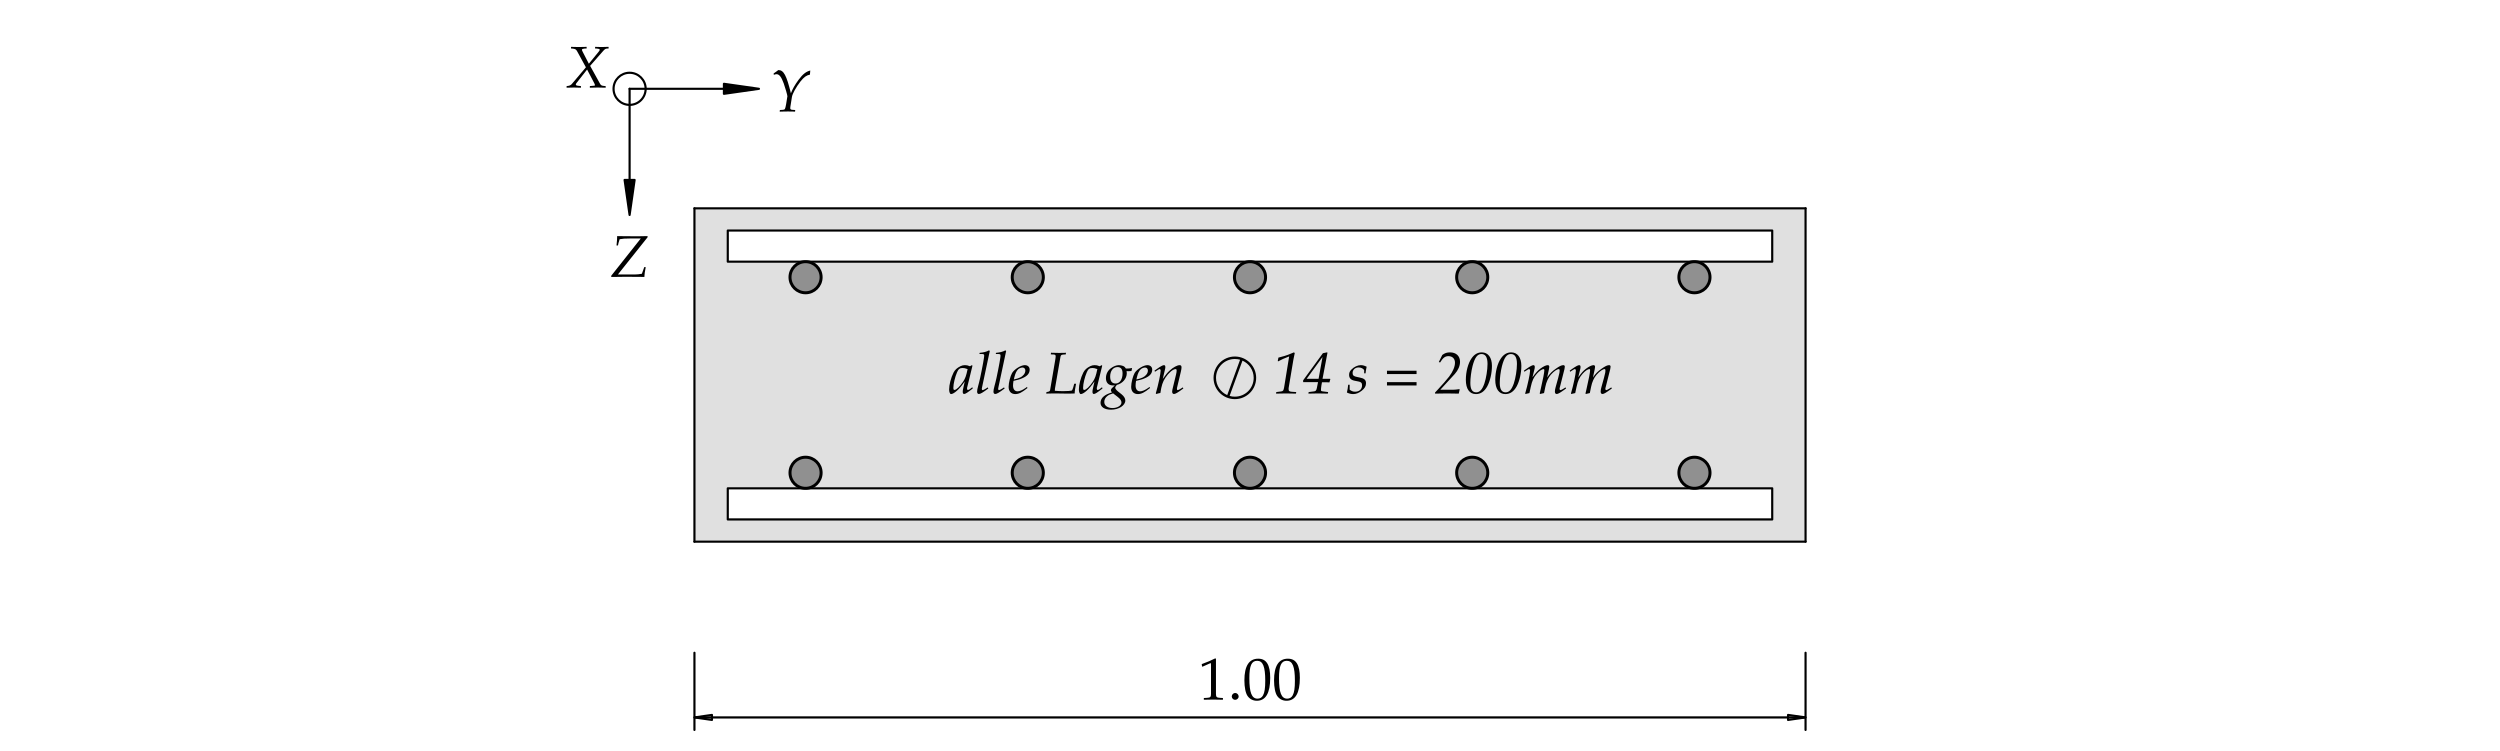
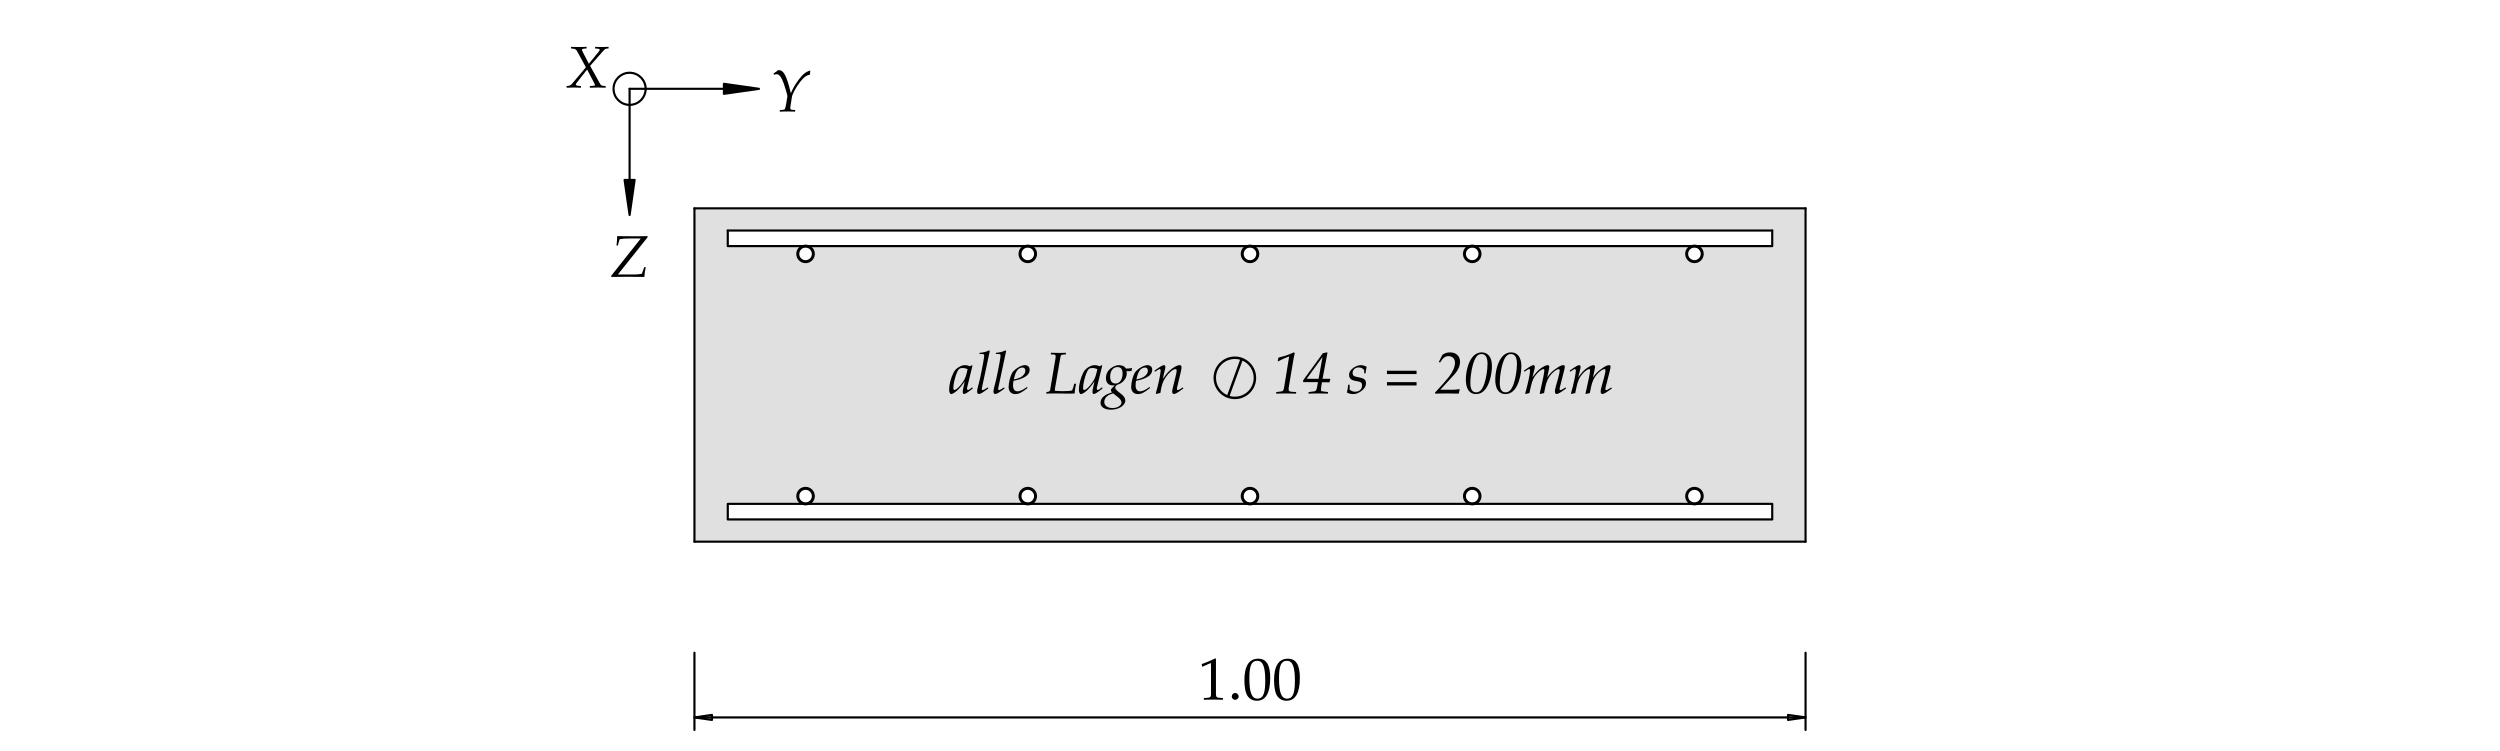
<svg xmlns="http://www.w3.org/2000/svg" version="1.1" id="svg1" width="566.929" height="170.079" viewBox="0 0 566.929 170.079">
  <defs id="defs1">
    <clipPath clipPathUnits="userSpaceOnUse" id="clipPath20">
      <path d="M -0.004,-0.001 V 127.56 H 425.201 V -0.001 H -0.004" transform="matrix(1,0,0,-1,-161.3807,60.64312)" clip-rule="evenodd" id="path20" />
    </clipPath>
    <clipPath clipPathUnits="userSpaceOnUse" id="clipPath21">
      <path d="M -0.004,-0.001 V 127.56 H 425.201 V -0.001 H -0.004" transform="matrix(1,0,0,-1,-205.8964,60.64312)" clip-rule="evenodd" id="path21" />
    </clipPath>
    <clipPath clipPathUnits="userSpaceOnUse" id="clipPath22">
      <path d="M -0.004,-0.001 V 127.56 H 425.201 V -0.001 H -0.004" transform="matrix(1,0,0,-1,-216.477,60.64312)" clip-rule="evenodd" id="path22" />
    </clipPath>
    <clipPath clipPathUnits="userSpaceOnUse" id="clipPath24">
      <path d="M -0.004,-0.001 V 127.56 H 425.201 V -0.001 H -0.004" transform="matrix(1,0,0,-1,-203.7779,8.57687)" clip-rule="evenodd" id="path24" />
    </clipPath>
    <clipPath clipPathUnits="userSpaceOnUse" id="clipPath26">
      <path d="M -0.004,-0.001 V 127.56 H 425.201 V -0.001 H -0.004" transform="matrix(1,0,0,-1,-103.7624,80.48247)" clip-rule="evenodd" id="path26" />
    </clipPath>
    <clipPath clipPathUnits="userSpaceOnUse" id="clipPath27">
      <path d="M -0.004,-0.001 V 127.56 H 425.201 V -0.001 H -0.004" transform="matrix(1,0,0,-1,-96.16521,112.6715)" clip-rule="evenodd" id="path27" />
    </clipPath>
    <clipPath clipPathUnits="userSpaceOnUse" id="clipPath28">
      <path d="M -0.004,-0.001 V 127.56 H 425.201 V -0.001 H -0.004" transform="matrix(1,0,0,-1,-131.0626,108.5982)" clip-rule="evenodd" id="path28" />
    </clipPath>
  </defs>
  <g id="layer-MC0">
-     <path id="path1" d="m 138.331,49.441 -0.418,0.195 -0.445,0.119 -0.459,0.04 -0.459,-0.04 -0.445,-0.119 -0.418,-0.195 -0.378,-0.265 -0.326,-0.326 -0.264,-0.378 -0.195,-0.418 -0.119,-0.445 -0.04,-0.459 0.04,-0.459 0.119,-0.445 0.195,-0.418 0.264,-0.378 0.326,-0.326 0.378,-0.265 0.418,-0.195 0.445,-0.119 0.459,-0.04 0.459,0.04 0.445,0.119 0.418,0.195 0.378,0.265 0.326,0.326 0.265,0.378 0.195,0.418 0.119,0.445 0.04,0.459 -0.04,0.459 -0.119,0.445 -0.195,0.418 -0.265,0.378 -0.326,0.326 z m 36.013,0.314 -0.445,-0.119 -0.418,-0.195 -0.378,-0.265 -0.326,-0.326 -0.265,-0.378 -0.195,-0.418 -0.119,-0.445 -0.04,-0.459 0.04,-0.459 0.119,-0.445 0.195,-0.418 0.265,-0.378 0.326,-0.326 0.378,-0.265 0.418,-0.195 0.445,-0.119 0.459,-0.04 0.459,0.04 0.445,0.119 0.418,0.195 0.378,0.265 0.326,0.326 0.264,0.378 0.195,0.418 0.119,0.445 0.04,0.459 -0.04,0.459 -0.119,0.445 -0.195,0.418 -0.264,0.378 -0.326,0.326 -0.378,0.265 -0.418,0.195 -0.445,0.119 -0.459,0.04 z m 39.16,-0.119 -0.445,0.119 -0.459,0.04 -0.459,-0.04 -0.445,-0.119 -0.418,-0.195 -0.378,-0.265 -0.326,-0.326 -0.265,-0.378 -0.195,-0.418 -0.119,-0.445 -0.04,-0.459 0.04,-0.459 0.119,-0.445 0.195,-0.418 0.265,-0.378 0.326,-0.326 0.378,-0.265 0.418,-0.195 0.445,-0.119 0.459,-0.04 0.459,0.04 0.445,0.119 0.418,0.195 0.378,0.265 0.326,0.326 0.265,0.378 0.195,0.418 0.119,0.445 0.04,0.459 -0.04,0.459 -0.119,0.445 -0.195,0.418 -0.265,0.378 -0.326,0.326 -0.378,0.265 z m 36.89,0.16 -0.459,-0.04 -0.445,-0.119 -0.418,-0.195 -0.378,-0.265 -0.326,-0.326 -0.265,-0.378 -0.195,-0.418 -0.119,-0.445 -0.04,-0.459 0.04,-0.459 0.119,-0.445 0.195,-0.418 0.265,-0.378 0.326,-0.326 0.378,-0.265 0.418,-0.195 0.445,-0.119 0.459,-0.04 0.459,0.04 0.445,0.119 0.418,0.195 0.378,0.265 0.326,0.326 0.265,0.378 0.195,0.418 0.119,0.445 0.04,0.459 -0.04,0.459 -0.119,0.445 -0.195,0.418 -0.265,0.378 -0.326,0.326 -0.378,0.265 -0.418,0.195 -0.445,0.119 z m 39.118,-0.354 -0.418,0.195 -0.445,0.119 -0.459,0.04 -0.459,-0.04 -0.445,-0.119 -0.418,-0.195 -0.378,-0.265 -0.326,-0.326 -0.265,-0.378 -0.195,-0.418 -0.119,-0.445 -0.04,-0.459 0.04,-0.459 0.119,-0.445 0.195,-0.418 0.265,-0.378 0.326,-0.326 0.378,-0.265 0.418,-0.195 0.445,-0.119 0.459,-0.04 0.459,0.04 0.445,0.119 0.418,0.195 0.378,0.265 0.326,0.326 0.265,0.378 0.195,0.418 0.119,0.445 0.04,0.459 -0.04,0.459 -0.119,0.445 -0.195,0.418 -0.265,0.378 -0.326,0.326 z" style="fill:#909090;fill-opacity:1;fill-rule:nonzero;stroke:none" transform="matrix(1.333333,0,0,-1.333333,0,170.0787)" />
-     <path id="path2" d="m 138.331,78.119 0.378,0.265 0.326,0.326 0.265,0.378 0.195,0.418 0.119,0.445 0.04,0.459 -0.04,0.459 -0.119,0.445 -0.195,0.418 -0.265,0.378 -0.326,0.326 -0.378,0.265 -0.418,0.195 -0.445,0.119 -0.459,0.04 -0.459,-0.04 -0.445,-0.119 -0.418,-0.195 -0.378,-0.265 -0.326,-0.326 -0.264,-0.378 -0.195,-0.418 -0.119,-0.445 -0.04,-0.459 0.04,-0.459 0.119,-0.445 0.195,-0.418 0.264,-0.378 0.326,-0.326 0.378,-0.265 0.418,-0.195 0.445,-0.119 0.459,-0.04 0.459,0.04 0.445,0.119 z m 36.013,-0.314 0.459,-0.04 0.459,0.04 0.445,0.119 0.418,0.195 0.378,0.265 0.326,0.326 0.264,0.378 0.195,0.418 0.119,0.445 0.04,0.459 -0.04,0.459 -0.119,0.445 -0.195,0.418 -0.264,0.378 -0.326,0.326 -0.378,0.265 -0.418,0.195 -0.445,0.119 -0.459,0.04 -0.459,-0.04 -0.445,-0.119 -0.418,-0.195 -0.378,-0.265 -0.326,-0.326 -0.265,-0.378 -0.195,-0.418 -0.119,-0.445 -0.04,-0.459 0.04,-0.459 0.119,-0.445 0.195,-0.418 0.265,-0.378 0.326,-0.326 0.378,-0.265 0.418,-0.195 z m 39.16,0.119 0.418,0.195 0.378,0.265 0.326,0.326 0.265,0.378 0.195,0.418 0.119,0.445 0.04,0.459 -0.04,0.459 -0.119,0.445 -0.195,0.418 -0.265,0.378 -0.326,0.326 -0.378,0.265 -0.418,0.195 -0.445,0.119 -0.459,0.04 -0.459,-0.04 -0.445,-0.119 -0.418,-0.195 -0.378,-0.265 -0.326,-0.326 -0.265,-0.378 -0.195,-0.418 -0.119,-0.445 -0.04,-0.459 0.04,-0.459 0.119,-0.445 0.195,-0.418 0.265,-0.378 0.326,-0.326 0.378,-0.265 0.418,-0.195 0.445,-0.119 0.459,-0.04 0.459,0.04 z m 36.89,-0.16 0.459,0.04 0.445,0.119 0.418,0.195 0.378,0.265 0.326,0.326 0.265,0.378 0.195,0.418 0.119,0.445 0.04,0.459 -0.04,0.459 -0.119,0.445 -0.195,0.418 -0.265,0.378 -0.326,0.326 -0.378,0.265 -0.418,0.195 -0.445,0.119 -0.459,0.04 -0.459,-0.04 -0.445,-0.119 -0.418,-0.195 -0.378,-0.265 -0.326,-0.326 -0.265,-0.378 -0.195,-0.418 -0.119,-0.445 -0.04,-0.459 0.04,-0.459 0.119,-0.445 0.195,-0.418 0.265,-0.378 0.326,-0.326 0.378,-0.265 0.418,-0.195 0.445,-0.119 z m 39.118,0.354 0.378,0.265 0.326,0.326 0.265,0.378 0.195,0.418 0.119,0.445 0.04,0.459 -0.04,0.459 -0.119,0.445 -0.195,0.418 -0.265,0.378 -0.326,0.326 -0.378,0.265 -0.418,0.195 -0.445,0.119 -0.459,0.04 -0.459,-0.04 -0.445,-0.119 -0.418,-0.195 -0.378,-0.265 -0.326,-0.326 -0.265,-0.378 -0.195,-0.418 -0.119,-0.445 -0.04,-0.459 0.04,-0.459 0.119,-0.445 0.195,-0.418 0.265,-0.378 0.326,-0.326 0.378,-0.265 0.418,-0.195 0.445,-0.119 0.459,-0.04 0.459,0.04 0.445,0.119 z" style="fill:#909090;fill-opacity:1;fill-rule:nonzero;stroke:none" transform="matrix(1.333333,0,0,-1.333333,0,170.0787)" />
-     <path id="path3" d="M 118.11,35.433 H 307.087 V 92.126 H 118.11 Z m 16.548,46.175 0.058,0.124 0.264,0.378 0.062,0.062 0.025,0.037 0.057,0.046 0.181,0.181 0.884,0.619 h -12.412 v 5.291 h 177.638 v -5.291 h -12.579 l 0.951,-0.549 0.1,-0.07 0.326,-0.326 0.11,-0.157 0.049,-0.053 0.026,-0.055 0.079,-0.112 0.195,-0.418 0.023,-0.085 0.019,-0.04 0.011,-0.073 0.066,-0.248 0.04,-0.459 -0.04,-0.459 -0.066,-0.248 -0.011,-0.073 -0.019,-0.04 -0.023,-0.085 -0.195,-0.418 -0.079,-0.112 -0.026,-0.055 -0.049,-0.053 -0.11,-0.157 -0.326,-0.326 -0.035,-0.025 -0.016,-0.017 -0.049,-0.028 -0.278,-0.194 -0.307,-0.143 -0.049,-0.028 -0.023,-0.005 -0.039,-0.018 -0.445,-0.119 -0.191,-0.017 -0.07,-0.016 -0.061,0.005 -0.137,-0.012 -0.459,0.04 -0.085,0.023 -0.044,0.003 -0.068,0.027 -0.248,0.066 -0.418,0.195 -0.378,0.265 -0.181,0.181 -0.057,0.046 -0.025,0.037 -0.062,0.062 -0.265,0.378 -0.058,0.124 -0.034,0.051 -0.021,0.069 -0.081,0.174 -0.119,0.445 -0.004,0.043 -0.007,0.022 v 0.057 l -0.029,0.338 0.029,0.338 v 0.057 l 0.007,0.022 0.004,0.043 0.119,0.445 0.081,0.174 0.021,0.069 0.034,0.05 0.058,0.124 0.265,0.378 0.062,0.062 0.025,0.037 0.057,0.046 0.181,0.181 0.884,0.619 h -36.329 l 0.951,-0.549 0.1,-0.07 0.326,-0.326 0.11,-0.157 0.049,-0.053 0.026,-0.055 0.079,-0.112 0.195,-0.418 0.023,-0.085 0.019,-0.04 0.011,-0.073 0.066,-0.248 0.04,-0.459 -0.04,-0.459 -0.066,-0.248 -0.011,-0.073 -0.019,-0.04 -0.023,-0.085 -0.195,-0.418 -0.079,-0.112 -0.026,-0.055 -0.049,-0.053 -0.11,-0.157 -0.326,-0.326 -0.035,-0.025 -0.016,-0.017 -0.049,-0.028 -0.278,-0.194 -0.307,-0.143 -0.049,-0.028 -0.023,-0.005 -0.039,-0.018 -0.445,-0.119 -0.191,-0.017 -0.07,-0.016 -0.061,0.005 -0.137,-0.012 -0.459,0.04 -0.085,0.023 -0.044,0.003 -0.068,0.027 -0.248,0.066 -0.418,0.195 -0.378,0.265 -0.181,0.181 -0.057,0.046 -0.025,0.037 -0.062,0.062 -0.265,0.378 -0.058,0.124 -0.034,0.051 -0.021,0.069 -0.081,0.174 -0.119,0.445 -0.004,0.043 -0.007,0.022 v 0.057 l -0.029,0.338 0.029,0.338 v 0.057 l 0.007,0.022 0.004,0.043 0.119,0.445 0.081,0.174 0.021,0.069 0.034,0.05 0.058,0.124 0.265,0.378 0.062,0.062 0.025,0.037 0.057,0.046 0.181,0.181 0.884,0.619 h -36.329 l 0.951,-0.549 0.1,-0.07 0.326,-0.326 0.11,-0.157 0.049,-0.053 0.026,-0.055 0.079,-0.112 0.195,-0.418 0.023,-0.085 0.019,-0.04 0.011,-0.073 0.066,-0.248 0.04,-0.459 -0.04,-0.459 -0.066,-0.248 -0.011,-0.073 -0.019,-0.04 -0.023,-0.085 -0.195,-0.418 -0.079,-0.112 -0.026,-0.055 -0.049,-0.053 -0.11,-0.157 -0.326,-0.326 -0.035,-0.025 -0.016,-0.017 -0.049,-0.028 -0.278,-0.194 -0.307,-0.143 -0.049,-0.028 -0.023,-0.005 -0.039,-0.018 -0.445,-0.119 -0.191,-0.017 -0.07,-0.016 -0.061,0.005 -0.137,-0.012 -0.459,0.04 -0.085,0.023 -0.044,0.003 -0.068,0.027 -0.248,0.066 -0.418,0.195 -0.378,0.265 -0.181,0.181 -0.057,0.046 -0.025,0.037 -0.062,0.062 -0.265,0.378 -0.058,0.124 -0.035,0.051 -0.021,0.069 -0.081,0.174 -0.119,0.445 -0.004,0.043 -0.007,0.022 v 0.057 l -0.029,0.338 0.029,0.338 v 0.057 l 0.007,0.022 0.004,0.043 0.119,0.445 0.081,0.174 0.021,0.069 0.035,0.05 0.058,0.124 0.265,0.378 0.062,0.062 0.025,0.037 0.057,0.046 0.181,0.181 0.884,0.619 h -36.329 l 0.951,-0.549 0.1,-0.07 0.326,-0.326 0.11,-0.157 0.049,-0.053 0.026,-0.055 0.079,-0.112 0.195,-0.418 0.023,-0.085 0.019,-0.04 0.011,-0.073 0.066,-0.248 0.04,-0.459 -0.04,-0.459 -0.066,-0.248 -0.011,-0.073 -0.019,-0.04 -0.023,-0.085 -0.195,-0.418 -0.079,-0.112 -0.026,-0.055 -0.049,-0.053 -0.11,-0.157 -0.326,-0.326 -0.035,-0.025 -0.016,-0.017 -0.049,-0.028 -0.278,-0.194 -0.307,-0.143 -0.049,-0.028 -0.023,-0.005 -0.039,-0.018 -0.445,-0.119 -0.191,-0.017 -0.07,-0.016 -0.061,0.005 -0.137,-0.012 -0.459,0.04 -0.085,0.023 -0.044,0.003 -0.068,0.027 -0.248,0.066 -0.418,0.195 -0.378,0.265 -0.181,0.181 -0.057,0.046 -0.025,0.037 -0.062,0.062 -0.265,0.378 -0.058,0.124 -0.034,0.051 -0.021,0.069 -0.081,0.174 -0.119,0.445 -0.004,0.043 -0.007,0.022 v 0.057 l -0.03,0.338 0.03,0.338 v 0.057 l 0.007,0.022 0.004,0.043 0.119,0.445 0.081,0.174 0.021,0.069 0.034,0.05 0.058,0.124 0.265,0.378 0.062,0.062 0.025,0.037 0.057,0.046 0.181,0.181 0.884,0.619 h -36.329 l 0.951,-0.549 0.1,-0.07 0.326,-0.326 0.11,-0.157 0.049,-0.053 0.026,-0.055 0.079,-0.112 0.195,-0.418 0.023,-0.085 0.019,-0.04 0.011,-0.073 0.066,-0.248 0.04,-0.459 -0.04,-0.459 -0.066,-0.248 -0.011,-0.073 -0.019,-0.04 -0.023,-0.085 -0.195,-0.418 -0.079,-0.112 -0.026,-0.055 -0.049,-0.053 -0.11,-0.157 -0.326,-0.326 -0.035,-0.025 -0.016,-0.017 -0.049,-0.028 -0.278,-0.194 -0.307,-0.143 -0.049,-0.028 -0.023,-0.005 -0.039,-0.018 -0.445,-0.119 -0.191,-0.017 -0.07,-0.016 -0.061,0.005 -0.137,-0.012 -0.459,0.04 -0.085,0.023 -0.044,0.003 -0.068,0.027 -0.248,0.066 -0.418,0.195 -0.378,0.265 -0.181,0.181 -0.057,0.046 -0.025,0.037 -0.062,0.062 -0.264,0.378 -0.058,0.124 -0.034,0.051 -0.021,0.069 -0.081,0.174 -0.119,0.445 -0.004,0.043 -0.007,0.022 v 0.057 l -0.029,0.338 0.029,0.338 v 0.057 l 0.007,0.022 0.004,0.043 0.119,0.445 0.081,0.174 0.021,0.069 0.034,0.05 z m 0.649,-36.485 -0.181,0.181 -0.057,0.046 -0.025,0.037 -0.062,0.062 -0.264,0.378 -0.058,0.124 -0.034,0.05 -0.021,0.069 -0.081,0.174 -0.119,0.445 -0.004,0.043 -0.007,0.022 v 0.057 l -0.029,0.338 0.029,0.338 v 0.057 l 0.007,0.022 0.004,0.043 0.119,0.445 0.081,0.174 0.021,0.069 0.034,0.051 0.058,0.124 0.264,0.378 0.062,0.062 0.025,0.037 0.057,0.046 0.181,0.181 0.378,0.265 0.418,0.195 0.248,0.066 0.068,0.027 0.044,0.003 0.085,0.023 0.459,0.04 0.137,-0.012 0.061,0.005 0.07,-0.016 0.191,-0.017 0.445,-0.119 0.039,-0.018 0.023,-0.005 0.049,-0.028 0.307,-0.143 0.278,-0.194 0.049,-0.028 0.016,-0.017 0.035,-0.025 0.326,-0.326 0.11,-0.157 0.049,-0.053 0.026,-0.055 0.079,-0.112 0.195,-0.418 0.023,-0.085 0.019,-0.04 0.011,-0.073 0.066,-0.248 0.04,-0.459 -0.04,-0.459 -0.066,-0.248 -0.011,-0.073 -0.019,-0.04 -0.023,-0.085 -0.195,-0.418 -0.079,-0.112 -0.026,-0.055 -0.049,-0.053 -0.11,-0.157 -0.326,-0.326 -0.035,-0.025 -0.552,-0.594 h 35.865 l -0.884,0.619 -0.181,0.181 -0.057,0.046 -0.025,0.037 -0.062,0.062 -0.265,0.378 -0.058,0.124 -0.034,0.05 -0.021,0.069 -0.081,0.174 -0.119,0.445 -0.004,0.043 -0.007,0.022 v 0.057 l -0.03,0.338 0.03,0.338 v 0.057 l 0.007,0.022 0.004,0.043 0.119,0.445 0.081,0.174 0.021,0.069 0.034,0.051 0.058,0.124 0.265,0.378 0.062,0.062 0.025,0.037 0.057,0.046 0.181,0.181 0.378,0.265 0.418,0.195 0.248,0.066 0.068,0.027 0.044,0.003 0.085,0.023 0.459,0.04 0.137,-0.012 0.061,0.005 0.07,-0.016 0.191,-0.017 0.445,-0.119 0.039,-0.018 0.023,-0.005 0.049,-0.028 0.307,-0.143 0.278,-0.194 0.049,-0.028 0.016,-0.017 0.035,-0.025 0.326,-0.326 0.11,-0.157 0.049,-0.053 0.026,-0.055 0.079,-0.112 0.195,-0.418 0.023,-0.085 0.019,-0.04 0.011,-0.073 0.066,-0.248 0.04,-0.459 -0.04,-0.459 -0.066,-0.248 -0.011,-0.073 -0.019,-0.04 -0.023,-0.085 -0.195,-0.418 -0.079,-0.112 -0.026,-0.055 -0.049,-0.053 -0.11,-0.157 -0.326,-0.326 -0.035,-0.025 -0.551,-0.594 h 35.865 l -0.884,0.619 -0.181,0.181 -0.057,0.046 -0.025,0.037 -0.062,0.062 -0.265,0.378 -0.058,0.124 -0.035,0.05 -0.021,0.069 -0.081,0.174 -0.119,0.445 -0.004,0.043 -0.007,0.022 v 0.057 l -0.029,0.338 0.029,0.338 v 0.057 l 0.007,0.022 0.004,0.043 0.119,0.445 0.081,0.174 0.021,0.069 0.035,0.051 0.058,0.124 0.265,0.378 0.062,0.062 0.025,0.037 0.057,0.046 0.181,0.181 0.378,0.265 0.418,0.195 0.248,0.066 0.068,0.027 0.044,0.003 0.085,0.023 0.459,0.04 0.137,-0.012 0.061,0.005 0.07,-0.016 0.191,-0.017 0.445,-0.119 0.039,-0.018 0.023,-0.005 0.049,-0.028 0.307,-0.143 0.278,-0.194 0.049,-0.028 0.016,-0.017 0.035,-0.025 0.326,-0.326 0.11,-0.157 0.049,-0.053 0.026,-0.055 0.079,-0.112 0.195,-0.418 0.023,-0.085 0.019,-0.04 0.011,-0.073 0.066,-0.248 0.04,-0.459 -0.04,-0.459 -0.066,-0.248 -0.011,-0.073 -0.019,-0.04 -0.023,-0.085 -0.195,-0.418 -0.079,-0.112 -0.026,-0.055 -0.049,-0.053 -0.11,-0.157 -0.326,-0.326 -0.035,-0.025 -0.552,-0.594 h 35.865 l -0.884,0.619 -0.181,0.181 -0.057,0.046 -0.025,0.037 -0.062,0.062 -0.265,0.378 -0.058,0.124 -0.034,0.05 -0.021,0.069 -0.081,0.174 -0.119,0.445 -0.004,0.043 -0.007,0.022 v 0.057 l -0.029,0.338 0.029,0.338 v 0.057 l 0.007,0.022 0.004,0.043 0.119,0.445 0.081,0.174 0.021,0.069 0.034,0.051 0.058,0.124 0.265,0.378 0.062,0.062 0.025,0.037 0.057,0.046 0.181,0.181 0.378,0.265 0.418,0.195 0.248,0.066 0.068,0.027 0.044,0.003 0.085,0.023 0.459,0.04 0.137,-0.012 0.061,0.005 0.07,-0.016 0.191,-0.017 0.445,-0.119 0.039,-0.018 0.023,-0.005 0.049,-0.028 0.307,-0.143 0.278,-0.194 0.049,-0.028 0.016,-0.017 0.035,-0.025 0.326,-0.326 0.11,-0.157 0.049,-0.053 0.026,-0.055 0.079,-0.112 0.195,-0.418 0.023,-0.085 0.019,-0.04 0.011,-0.073 0.066,-0.248 0.04,-0.459 -0.04,-0.459 -0.066,-0.248 -0.011,-0.073 -0.019,-0.04 -0.023,-0.085 -0.195,-0.418 -0.079,-0.112 -0.026,-0.055 -0.049,-0.053 -0.11,-0.157 -0.326,-0.326 -0.035,-0.025 -0.552,-0.594 h 35.865 l -0.884,0.619 -0.181,0.181 -0.057,0.046 -0.025,0.037 -0.062,0.062 -0.265,0.378 -0.058,0.124 -0.034,0.05 -0.021,0.069 -0.081,0.174 -0.119,0.445 -0.004,0.043 -0.007,0.022 v 0.057 l -0.029,0.338 0.029,0.338 v 0.057 l 0.007,0.022 0.004,0.043 0.119,0.445 0.081,0.174 0.021,0.069 0.034,0.051 0.058,0.124 0.265,0.378 0.062,0.062 0.025,0.037 0.057,0.046 0.181,0.181 0.378,0.265 0.418,0.195 0.248,0.066 0.068,0.027 0.044,0.003 0.085,0.023 0.459,0.04 0.137,-0.012 0.061,0.005 0.07,-0.016 0.191,-0.017 0.445,-0.119 0.039,-0.018 0.023,-0.005 0.049,-0.028 0.307,-0.143 0.278,-0.194 0.049,-0.028 0.016,-0.017 0.035,-0.025 0.326,-0.326 0.11,-0.157 0.049,-0.053 0.026,-0.055 0.079,-0.112 0.195,-0.418 0.023,-0.085 0.019,-0.04 0.011,-0.073 0.066,-0.248 0.04,-0.459 -0.04,-0.459 -0.066,-0.248 -0.011,-0.073 -0.019,-0.04 -0.023,-0.085 -0.195,-0.418 -0.079,-0.112 -0.026,-0.055 -0.049,-0.053 -0.11,-0.157 -0.326,-0.326 -0.035,-0.025 -0.552,-0.594 h 12.114 v -5.291 h -177.638 v 5.291 h 12.412 l -0.884,0.619 z" style="fill:#e0e0e0;fill-opacity:1;fill-rule:nonzero;stroke:none" transform="matrix(1.333333,0,0,-1.333333,0,170.0787)" />
+     <path id="path1" d="M 118.11,35.433 H 307.087 V 92.126 H 118.11 Z m 17.962,8.683 0.935,0.387 0.935,-0.387 0.387,-0.935 -0.548,-1.323 h 36.245 l -0.548,1.323 0.387,0.935 0.935,0.387 0.935,-0.387 0.387,-0.935 -0.548,-1.323 h 36.245 l -0.548,1.323 0.387,0.935 0.935,0.387 0.935,-0.387 0.387,-0.935 -0.548,-1.323 h 36.245 l -0.548,1.323 0.387,0.935 0.935,0.387 0.935,-0.387 0.387,-0.935 -0.548,-1.323 h 36.245 l -0.548,1.323 0.387,0.935 0.935,0.387 0.935,-0.387 0.387,-0.935 -0.548,-1.323 h 12.453 V 39.213 H 123.78 V 41.859 H 136.233 l -0.548,1.323 z m 114.321,38.939 -0.935,0.387 -0.387,0.935 0.548,1.323 h -36.245 l 0.548,-1.323 -0.387,-0.935 -0.935,-0.387 -0.935,0.387 -0.387,0.935 0.548,1.323 h -36.245 l 0.548,-1.323 -0.387,-0.935 -0.935,-0.387 -0.935,0.387 -0.387,0.935 0.548,1.323 h -36.245 l 0.548,-1.323 -0.387,-0.935 -0.935,-0.387 -0.935,0.387 -0.387,0.935 0.548,1.323 h -12.453 v 2.646 h 177.638 V 85.701 H 288.964 l 0.548,-1.323 -0.387,-0.935 -0.935,-0.387 -0.935,0.387 -0.387,0.935 0.548,1.323 h -36.245 l 0.548,-1.323 -0.387,-0.935 z" style="fill:#e0e0e0;fill-opacity:1;fill-rule:nonzero;stroke:none" transform="matrix(1.333333,0,0,-1.333333,0,170.0787)" />
  </g>
-   <path id="path4" d="m 139.654,47.15 c 0,1.461 -1.185,2.646 -2.646,2.646 m 0,0 c -1.461,0 -2.646,-1.184 -2.646,-2.646 m 0,0 c 0,-1.461 1.185,-2.646 2.646,-2.646 m 0,0 c 1.461,0 2.646,1.185 2.646,2.646" style="fill:none;stroke:#000000;stroke-width:0.51;stroke-linecap:round;stroke-linejoin:round;stroke-miterlimit:10;stroke-dasharray:none;stroke-opacity:1" transform="matrix(1.333333,0,0,-1.333333,0,170.0787)" />
-   <path id="path5" d="m 177.449,47.15 c 0,1.461 -1.185,2.646 -2.646,2.646 m 0,0 c -1.461,0 -2.646,-1.184 -2.646,-2.646 m 0,0 c 0,-1.461 1.185,-2.646 2.646,-2.646 m 0,0 c 1.461,0 2.646,1.185 2.646,2.646" style="fill:none;stroke:#000000;stroke-width:0.51;stroke-linecap:round;stroke-linejoin:round;stroke-miterlimit:10;stroke-dasharray:none;stroke-opacity:1" transform="matrix(1.333333,0,0,-1.333333,0,170.0787)" />
-   <path id="path6" d="m 215.244,47.15 c 0,1.461 -1.185,2.646 -2.646,2.646 m 0,0 c -1.461,0 -2.646,-1.184 -2.646,-2.646 m 0,0 c 0,-1.461 1.185,-2.646 2.646,-2.646 m 0,0 c 1.461,0 2.646,1.185 2.646,2.646" style="fill:none;stroke:#000000;stroke-width:0.51;stroke-linecap:round;stroke-linejoin:round;stroke-miterlimit:10;stroke-dasharray:none;stroke-opacity:1" transform="matrix(1.333333,0,0,-1.333333,0,170.0787)" />
-   <path id="path7" d="m 253.039,47.15 c 0,1.461 -1.185,2.646 -2.646,2.646 m 0,0 c -1.461,0 -2.646,-1.184 -2.646,-2.646 m 0,0 c 0,-1.461 1.185,-2.646 2.646,-2.646 m 0,0 c 1.461,0 2.646,1.185 2.646,2.646" style="fill:none;stroke:#000000;stroke-width:0.51;stroke-linecap:round;stroke-linejoin:round;stroke-miterlimit:10;stroke-dasharray:none;stroke-opacity:1" transform="matrix(1.333333,0,0,-1.333333,0,170.0787)" />
-   <path id="path8" d="m 290.835,47.15 c 0,1.461 -1.185,2.646 -2.646,2.646 m 0,0 c -1.461,0 -2.646,-1.184 -2.646,-2.646 m 0,0 c 0,-1.461 1.185,-2.646 2.646,-2.646 m 0,0 c 1.461,0 2.646,1.185 2.646,2.646" style="fill:none;stroke:#000000;stroke-width:0.51;stroke-linecap:round;stroke-linejoin:round;stroke-miterlimit:10;stroke-dasharray:none;stroke-opacity:1" transform="matrix(1.333333,0,0,-1.333333,0,170.0787)" />
-   <path id="path9" d="m 139.654,80.41 c 0,1.461 -1.185,2.646 -2.646,2.646 m 0,0 c -1.461,0 -2.646,-1.185 -2.646,-2.646 m 0,0 c 0,-1.461 1.185,-2.646 2.646,-2.646 m 0,0 c 1.461,0 2.646,1.185 2.646,2.646" style="fill:none;stroke:#000000;stroke-width:0.51;stroke-linecap:round;stroke-linejoin:round;stroke-miterlimit:10;stroke-dasharray:none;stroke-opacity:1" transform="matrix(1.333333,0,0,-1.333333,0,170.0787)" />
-   <path id="path10" d="m 177.449,80.41 c 0,1.461 -1.185,2.646 -2.646,2.646 m 0,0 c -1.461,0 -2.646,-1.185 -2.646,-2.646 m 0,0 c 0,-1.461 1.185,-2.646 2.646,-2.646 m 0,0 c 1.461,0 2.646,1.185 2.646,2.646" style="fill:none;stroke:#000000;stroke-width:0.51;stroke-linecap:round;stroke-linejoin:round;stroke-miterlimit:10;stroke-dasharray:none;stroke-opacity:1" transform="matrix(1.333333,0,0,-1.333333,0,170.0787)" />
-   <path id="path11" d="m 215.244,80.41 c 0,1.461 -1.185,2.646 -2.646,2.646 m 0,0 c -1.461,0 -2.646,-1.185 -2.646,-2.646 m 0,0 c 0,-1.461 1.185,-2.646 2.646,-2.646 m 0,0 c 1.461,0 2.646,1.185 2.646,2.646" style="fill:none;stroke:#000000;stroke-width:0.51;stroke-linecap:round;stroke-linejoin:round;stroke-miterlimit:10;stroke-dasharray:none;stroke-opacity:1" transform="matrix(1.333333,0,0,-1.333333,0,170.0787)" />
-   <path id="path12" d="m 253.039,80.41 c 0,1.461 -1.185,2.646 -2.646,2.646 m 0,0 c -1.461,0 -2.646,-1.185 -2.646,-2.646 m 0,0 c 0,-1.461 1.185,-2.646 2.646,-2.646 m 0,0 c 1.461,0 2.646,1.185 2.646,2.646" style="fill:none;stroke:#000000;stroke-width:0.51;stroke-linecap:round;stroke-linejoin:round;stroke-miterlimit:10;stroke-dasharray:none;stroke-opacity:1" transform="matrix(1.333333,0,0,-1.333333,0,170.0787)" />
-   <path id="path13" d="m 290.835,80.41 c 0,1.461 -1.185,2.646 -2.646,2.646 m 0,0 c -1.461,0 -2.646,-1.185 -2.646,-2.646 m 0,0 c 0,-1.461 1.185,-2.646 2.646,-2.646 m 0,0 c 1.461,0 2.646,1.185 2.646,2.646" style="fill:none;stroke:#000000;stroke-width:0.51;stroke-linecap:round;stroke-linejoin:round;stroke-miterlimit:10;stroke-dasharray:none;stroke-opacity:1" transform="matrix(1.333333,0,0,-1.333333,0,170.0787)" />
-   <path id="path14" d="M 118.11,92.126 H 307.087 M 118.11,35.433 h 188.976" style="fill:none;stroke:#000000;stroke-width:0.368;stroke-linecap:round;stroke-linejoin:round;stroke-miterlimit:10;stroke-dasharray:none;stroke-opacity:1" transform="matrix(1.333333,0,0,-1.333333,0,170.0787)" />
-   <path id="path15" d="m 109.812,112.453 c 0,1.508 -1.222,2.73 -2.73,2.73 m 0,0 c -1.508,0 -2.73,-1.222 -2.73,-2.73 m 0,0 c 0,-1.508 1.222,-2.73 2.73,-2.73 m 0,0 c 1.508,0 2.73,1.222 2.73,2.73" style="fill:none;stroke:#000000;stroke-width:0.368;stroke-linecap:round;stroke-linejoin:round;stroke-miterlimit:10;stroke-dasharray:none;stroke-opacity:1" transform="matrix(1.333333,0,0,-1.333333,0,170.0787)" />
-   <path id="path16" d="M 307.087,92.126 V 35.433 M 118.11,92.126 V 35.433 m 5.669,9.071 h 177.638 m -177.638,-5.291 h 177.638 m -177.638,43.843 h 177.638 m -177.638,5.291 h 177.638 v -5.291 m 0,-38.551 v -5.291 m -177.638,49.134 v -5.291 m 0,-38.551 v -5.291 m -16.698,73.24 h 21.997 m -5.953,0 H 122.701 m 6.378,0 v 0 l -5.953,0.85 v -1.701 l 5.953,0.85" style="fill:none;stroke:#000000;stroke-width:0.368;stroke-linecap:round;stroke-linejoin:round;stroke-miterlimit:10;stroke-dasharray:none;stroke-opacity:1" transform="matrix(1.333333,0,0,-1.333333,0,170.0787)" />
+   <path id="path2" d="M 118.11,92.126 H 307.087 M 118.11,35.433 h 188.976" style="fill:none;stroke:#000000;stroke-width:0.368;stroke-linecap:round;stroke-linejoin:round;stroke-miterlimit:10;stroke-dasharray:none;stroke-opacity:1" transform="matrix(1.333333,0,0,-1.333333,0,170.0787)" />
+   <path id="path3" d="m 109.812,112.453 c 0,1.508 -1.222,2.73 -2.73,2.73 m 0,0 c -1.508,0 -2.73,-1.222 -2.73,-2.73 m 0,0 c 0,-1.508 1.222,-2.73 2.73,-2.73 m 0,0 c 1.508,0 2.73,1.222 2.73,2.73" style="fill:none;stroke:#000000;stroke-width:0.368;stroke-linecap:round;stroke-linejoin:round;stroke-miterlimit:10;stroke-dasharray:none;stroke-opacity:1" transform="matrix(1.333333,0,0,-1.333333,0,170.0787)" />
+   <path id="path4" d="M 307.087,92.126 V 35.433 M 118.11,92.126 V 35.433 m 5.669,3.78 h 177.638 m -177.638,49.134 h 177.638 M 123.78,41.859 h 177.638 v -2.646 m -177.638,2.646 v -2.646" style="fill:none;stroke:#000000;stroke-width:0.368;stroke-linecap:round;stroke-linejoin:round;stroke-miterlimit:10;stroke-dasharray:none;stroke-opacity:1" transform="matrix(1.333333,0,0,-1.333333,0,170.0787)" />
+   <path id="path5" d="m 289.512,43.181 c 0,0.731 -0.592,1.323 -1.323,1.323 m 0,0 c -0.731,0 -1.323,-0.592 -1.323,-1.323 m 0,0 c 0,-0.731 0.592,-1.323 1.323,-1.323 m 0,0 c 0.731,0 1.323,0.592 1.323,1.323" style="fill:none;stroke:#000000;stroke-width:0.51;stroke-linecap:round;stroke-linejoin:round;stroke-miterlimit:10;stroke-dasharray:none;stroke-opacity:1" transform="matrix(1.333333,0,0,-1.333333,0,170.0787)" />
+   <path id="path6" d="m 251.717,43.181 c 0,0.731 -0.592,1.323 -1.323,1.323 m 0,0 c -0.731,0 -1.323,-0.592 -1.323,-1.323 m 0,0 c 0,-0.731 0.592,-1.323 1.323,-1.323 m 0,0 c 0.731,0 1.323,0.592 1.323,1.323" style="fill:none;stroke:#000000;stroke-width:0.51;stroke-linecap:round;stroke-linejoin:round;stroke-miterlimit:10;stroke-dasharray:none;stroke-opacity:1" transform="matrix(1.333333,0,0,-1.333333,0,170.0787)" />
+   <path id="path7" d="m 213.921,43.181 c 0,0.731 -0.592,1.323 -1.323,1.323 m 0,0 c -0.731,0 -1.323,-0.592 -1.323,-1.323 m 0,0 c 0,-0.731 0.592,-1.323 1.323,-1.323 m 0,0 c 0.731,0 1.323,0.592 1.323,1.323" style="fill:none;stroke:#000000;stroke-width:0.51;stroke-linecap:round;stroke-linejoin:round;stroke-miterlimit:10;stroke-dasharray:none;stroke-opacity:1" transform="matrix(1.333333,0,0,-1.333333,0,170.0787)" />
+   <path id="path8" d="m 176.126,43.181 c 0,0.731 -0.592,1.323 -1.323,1.323 m 0,0 c -0.731,0 -1.323,-0.592 -1.323,-1.323 m 0,0 c 0,-0.731 0.592,-1.323 1.323,-1.323 m 0,0 c 0.731,0 1.323,0.592 1.323,1.323" style="fill:none;stroke:#000000;stroke-width:0.51;stroke-linecap:round;stroke-linejoin:round;stroke-miterlimit:10;stroke-dasharray:none;stroke-opacity:1" transform="matrix(1.333333,0,0,-1.333333,0,170.0787)" />
+   <path id="path9" d="m 138.331,43.181 c 0,0.731 -0.592,1.323 -1.323,1.323 m 0,0 c -0.731,0 -1.323,-0.592 -1.323,-1.323 m 0,0 c 0,-0.731 0.592,-1.323 1.323,-1.323 m 0,0 c 0.731,0 1.323,0.592 1.323,1.323" style="fill:none;stroke:#000000;stroke-width:0.51;stroke-linecap:round;stroke-linejoin:round;stroke-miterlimit:10;stroke-dasharray:none;stroke-opacity:1" transform="matrix(1.333333,0,0,-1.333333,0,170.0787)" />
+   <path id="path10" d="m 123.78,85.701 h 177.638 m 0,2.646 v -2.646 m -177.638,2.646 v -2.646" style="fill:none;stroke:#000000;stroke-width:0.368;stroke-linecap:round;stroke-linejoin:round;stroke-miterlimit:10;stroke-dasharray:none;stroke-opacity:1" transform="matrix(1.333333,0,0,-1.333333,0,170.0787)" />
+   <path id="path11" d="m 289.512,84.378 c 0,0.731 -0.592,1.323 -1.323,1.323 m 0,0 c -0.731,0 -1.323,-0.592 -1.323,-1.323 m 0,0 c 0,-0.731 0.592,-1.323 1.323,-1.323 m 0,0 c 0.731,0 1.323,0.592 1.323,1.323" style="fill:none;stroke:#000000;stroke-width:0.51;stroke-linecap:round;stroke-linejoin:round;stroke-miterlimit:10;stroke-dasharray:none;stroke-opacity:1" transform="matrix(1.333333,0,0,-1.333333,0,170.0787)" />
+   <path id="path12" d="m 251.717,84.378 c 0,0.731 -0.592,1.323 -1.323,1.323 m 0,0 c -0.731,0 -1.323,-0.592 -1.323,-1.323 m 0,0 c 0,-0.731 0.592,-1.323 1.323,-1.323 m 0,0 c 0.731,0 1.323,0.592 1.323,1.323" style="fill:none;stroke:#000000;stroke-width:0.51;stroke-linecap:round;stroke-linejoin:round;stroke-miterlimit:10;stroke-dasharray:none;stroke-opacity:1" transform="matrix(1.333333,0,0,-1.333333,0,170.0787)" />
+   <path id="path13" d="m 213.921,84.378 c 0,0.731 -0.592,1.323 -1.323,1.323 m 0,0 c -0.731,0 -1.323,-0.592 -1.323,-1.323 m 0,0 c 0,-0.731 0.592,-1.323 1.323,-1.323 m 0,0 c 0.731,0 1.323,0.592 1.323,1.323" style="fill:none;stroke:#000000;stroke-width:0.51;stroke-linecap:round;stroke-linejoin:round;stroke-miterlimit:10;stroke-dasharray:none;stroke-opacity:1" transform="matrix(1.333333,0,0,-1.333333,0,170.0787)" />
+   <path id="path14" d="m 176.126,84.378 c 0,0.731 -0.592,1.323 -1.323,1.323 m 0,0 c -0.731,0 -1.323,-0.592 -1.323,-1.323 m 0,0 c 0,-0.731 0.592,-1.323 1.323,-1.323 m 0,0 c 0.731,0 1.323,0.592 1.323,1.323" style="fill:none;stroke:#000000;stroke-width:0.51;stroke-linecap:round;stroke-linejoin:round;stroke-miterlimit:10;stroke-dasharray:none;stroke-opacity:1" transform="matrix(1.333333,0,0,-1.333333,0,170.0787)" />
+   <path id="path15" d="m 138.331,84.378 c 0,0.731 -0.592,1.323 -1.323,1.323 m 0,0 c -0.731,0 -1.323,-0.592 -1.323,-1.323 m 0,0 c 0,-0.731 0.592,-1.323 1.323,-1.323 m 0,0 c 0.731,0 1.323,0.592 1.323,1.323" style="fill:none;stroke:#000000;stroke-width:0.51;stroke-linecap:round;stroke-linejoin:round;stroke-miterlimit:10;stroke-dasharray:none;stroke-opacity:1" transform="matrix(1.333333,0,0,-1.333333,0,170.0787)" />
+   <path id="path16" d="m 107.082,112.453 h 21.997 m -5.953,0 H 122.701 m 6.378,0 v 0 l -5.953,0.85 v -1.701 l 5.953,0.85" style="fill:none;stroke:#000000;stroke-width:0.368;stroke-linecap:round;stroke-linejoin:round;stroke-miterlimit:10;stroke-dasharray:none;stroke-opacity:1" transform="matrix(1.333333,0,0,-1.333333,0,170.0787)" />
  <path id="path17" d="m 123.126,111.603 5.953,0.85 -5.953,0.85 z" style="fill:#000000;fill-opacity:1;fill-rule:nonzero;stroke:none" transform="matrix(1.333333,0,0,-1.333333,0,170.0787)" />
  <path id="path18" d="M 107.082,112.453 V 91 m 0,5.953 v 0.425 m 0,-6.378 v 0 l 0.85,5.953 h -1.701 l 0.85,-5.953" style="fill:none;stroke:#000000;stroke-width:0.368;stroke-linecap:round;stroke-linejoin:round;stroke-miterlimit:10;stroke-dasharray:none;stroke-opacity:1" transform="matrix(1.333333,0,0,-1.333333,0,170.0787)" />
  <path id="path19" d="m 106.231,96.953 0.85,-5.953 0.85,5.953 z" style="fill:#000000;fill-opacity:1;fill-rule:nonzero;stroke:none" transform="matrix(1.333333,0,0,-1.333333,0,170.0787)" />
  <text id="text19" xml:space="preserve" transform="matrix(1.333333,0,0,1.333333,215.1742,89.22117)" clip-path="url(#clipPath20)">
    <tspan style="font-style:italic;font-variant:normal;font-weight:normal;font-stretch:normal;font-size:10.007px;font-family:'Palatino Linotype';writing-mode:lr-tb;fill:#000000;fill-opacity:1;fill-rule:nonzero;stroke:none" x="0 4.443 7.225 10.007 13.9 16.402 21.966 26.409 31.412 35.305 40.869" y="0" id="tspan19">alle Lagen </tspan>
  </text>
  <text id="text20" xml:space="preserve" transform="matrix(1.333333,0,0,1.333333,274.5286,89.22117)" clip-path="url(#clipPath21)">
    <tspan style="font-variant:normal;font-weight:normal;font-stretch:normal;font-size:10.616px;font-family:'Cambria Math';writing-mode:lr-tb;fill:#000000;fill-opacity:1;fill-rule:nonzero;stroke:none" x="0" y="0" id="tspan20">⊘</tspan>
  </text>
  <text id="text21" xml:space="preserve" transform="matrix(1.333333,0,0,1.333333,288.636,89.22117)" clip-path="url(#clipPath22)">
    <tspan style="font-style:italic;font-variant:normal;font-weight:normal;font-stretch:normal;font-size:10.007px;font-family:'Palatino Linotype';writing-mode:lr-tb;fill:#000000;fill-opacity:1;fill-rule:nonzero;stroke:none" x="0 5.004 10.007 12.509 16.402 18.903 23.907 26.409 31.412 36.416 41.42 49.205" y="0" id="tspan21">14 s = 200mm</tspan>
  </text>
  <path id="path23" d="m 118.11,5.541 2.976,0.425 V 5.116 l -2.976,0.425 m 188.976,0 -2.976,0.425 V 5.116 l 2.976,0.425 m -188.976,0 v 2.126 m 0,-2.126 V 3.415 m 188.976,2.126 v 2.126 m 0,-2.126 V 3.415 M 118.11,5.541 V 16.536 M 307.087,5.541 V 16.536 M 118.11,5.541 v 0 m 188.976,0 v 0" style="fill:none;stroke:#000000;stroke-width:0.368;stroke-linecap:round;stroke-linejoin:round;stroke-miterlimit:10;stroke-dasharray:none;stroke-opacity:1" transform="matrix(1.333333,0,0,-1.333333,0,170.0787)" />
  <text id="text23" xml:space="preserve" transform="matrix(1.333333,0,0,1.333333,271.7038,158.6428)" clip-path="url(#clipPath24)">
    <tspan style="font-variant:normal;font-weight:normal;font-stretch:normal;font-size:10.092px;font-family:'Palatino Linotype';writing-mode:lr-tb;fill:#000000;fill-opacity:1;fill-rule:nonzero;stroke:none" x="0 5.046 7.569 12.615" y="0" id="tspan23">1.00</tspan>
  </text>
  <path id="path25" d="m 118.11,5.541 h 20.219 168.758" style="fill:none;stroke:#000000;stroke-width:0.368;stroke-linecap:round;stroke-linejoin:round;stroke-miterlimit:10;stroke-dasharray:none;stroke-opacity:1" transform="matrix(1.333333,0,0,-1.333333,0,170.0787)" />
  <text id="text25" xml:space="preserve" transform="matrix(1.333333,0,0,1.333333,138.3499,62.76871)" clip-path="url(#clipPath26)">
    <tspan style="font-style:italic;font-variant:normal;font-weight:normal;font-stretch:normal;font-size:10.007px;font-family:'Palatino Linotype';writing-mode:lr-tb;fill:#000000;fill-opacity:1;fill-rule:nonzero;stroke:none" x="0" y="0" id="tspan25">Z</tspan>
  </text>
  <text id="text26" xml:space="preserve" transform="matrix(1.333333,0,0,1.333333,128.2203,19.84999)" clip-path="url(#clipPath27)">
    <tspan style="font-style:italic;font-variant:normal;font-weight:normal;font-stretch:normal;font-size:10.007px;font-family:'Palatino Linotype';writing-mode:lr-tb;fill:#000000;fill-opacity:1;fill-rule:nonzero;stroke:none" x="0" y="0" id="tspan26">X</tspan>
  </text>
  <text id="text27" xml:space="preserve" transform="matrix(1.333333,0,0,1.333333,174.7502,25.281)" clip-path="url(#clipPath28)">
    <tspan style="font-style:italic;font-variant:normal;font-weight:normal;font-stretch:normal;font-size:10.007px;font-family:'Palatino Linotype';writing-mode:lr-tb;fill:#000000;fill-opacity:1;fill-rule:nonzero;stroke:none" x="0" y="0" id="tspan27">Y</tspan>
  </text>
</svg>
